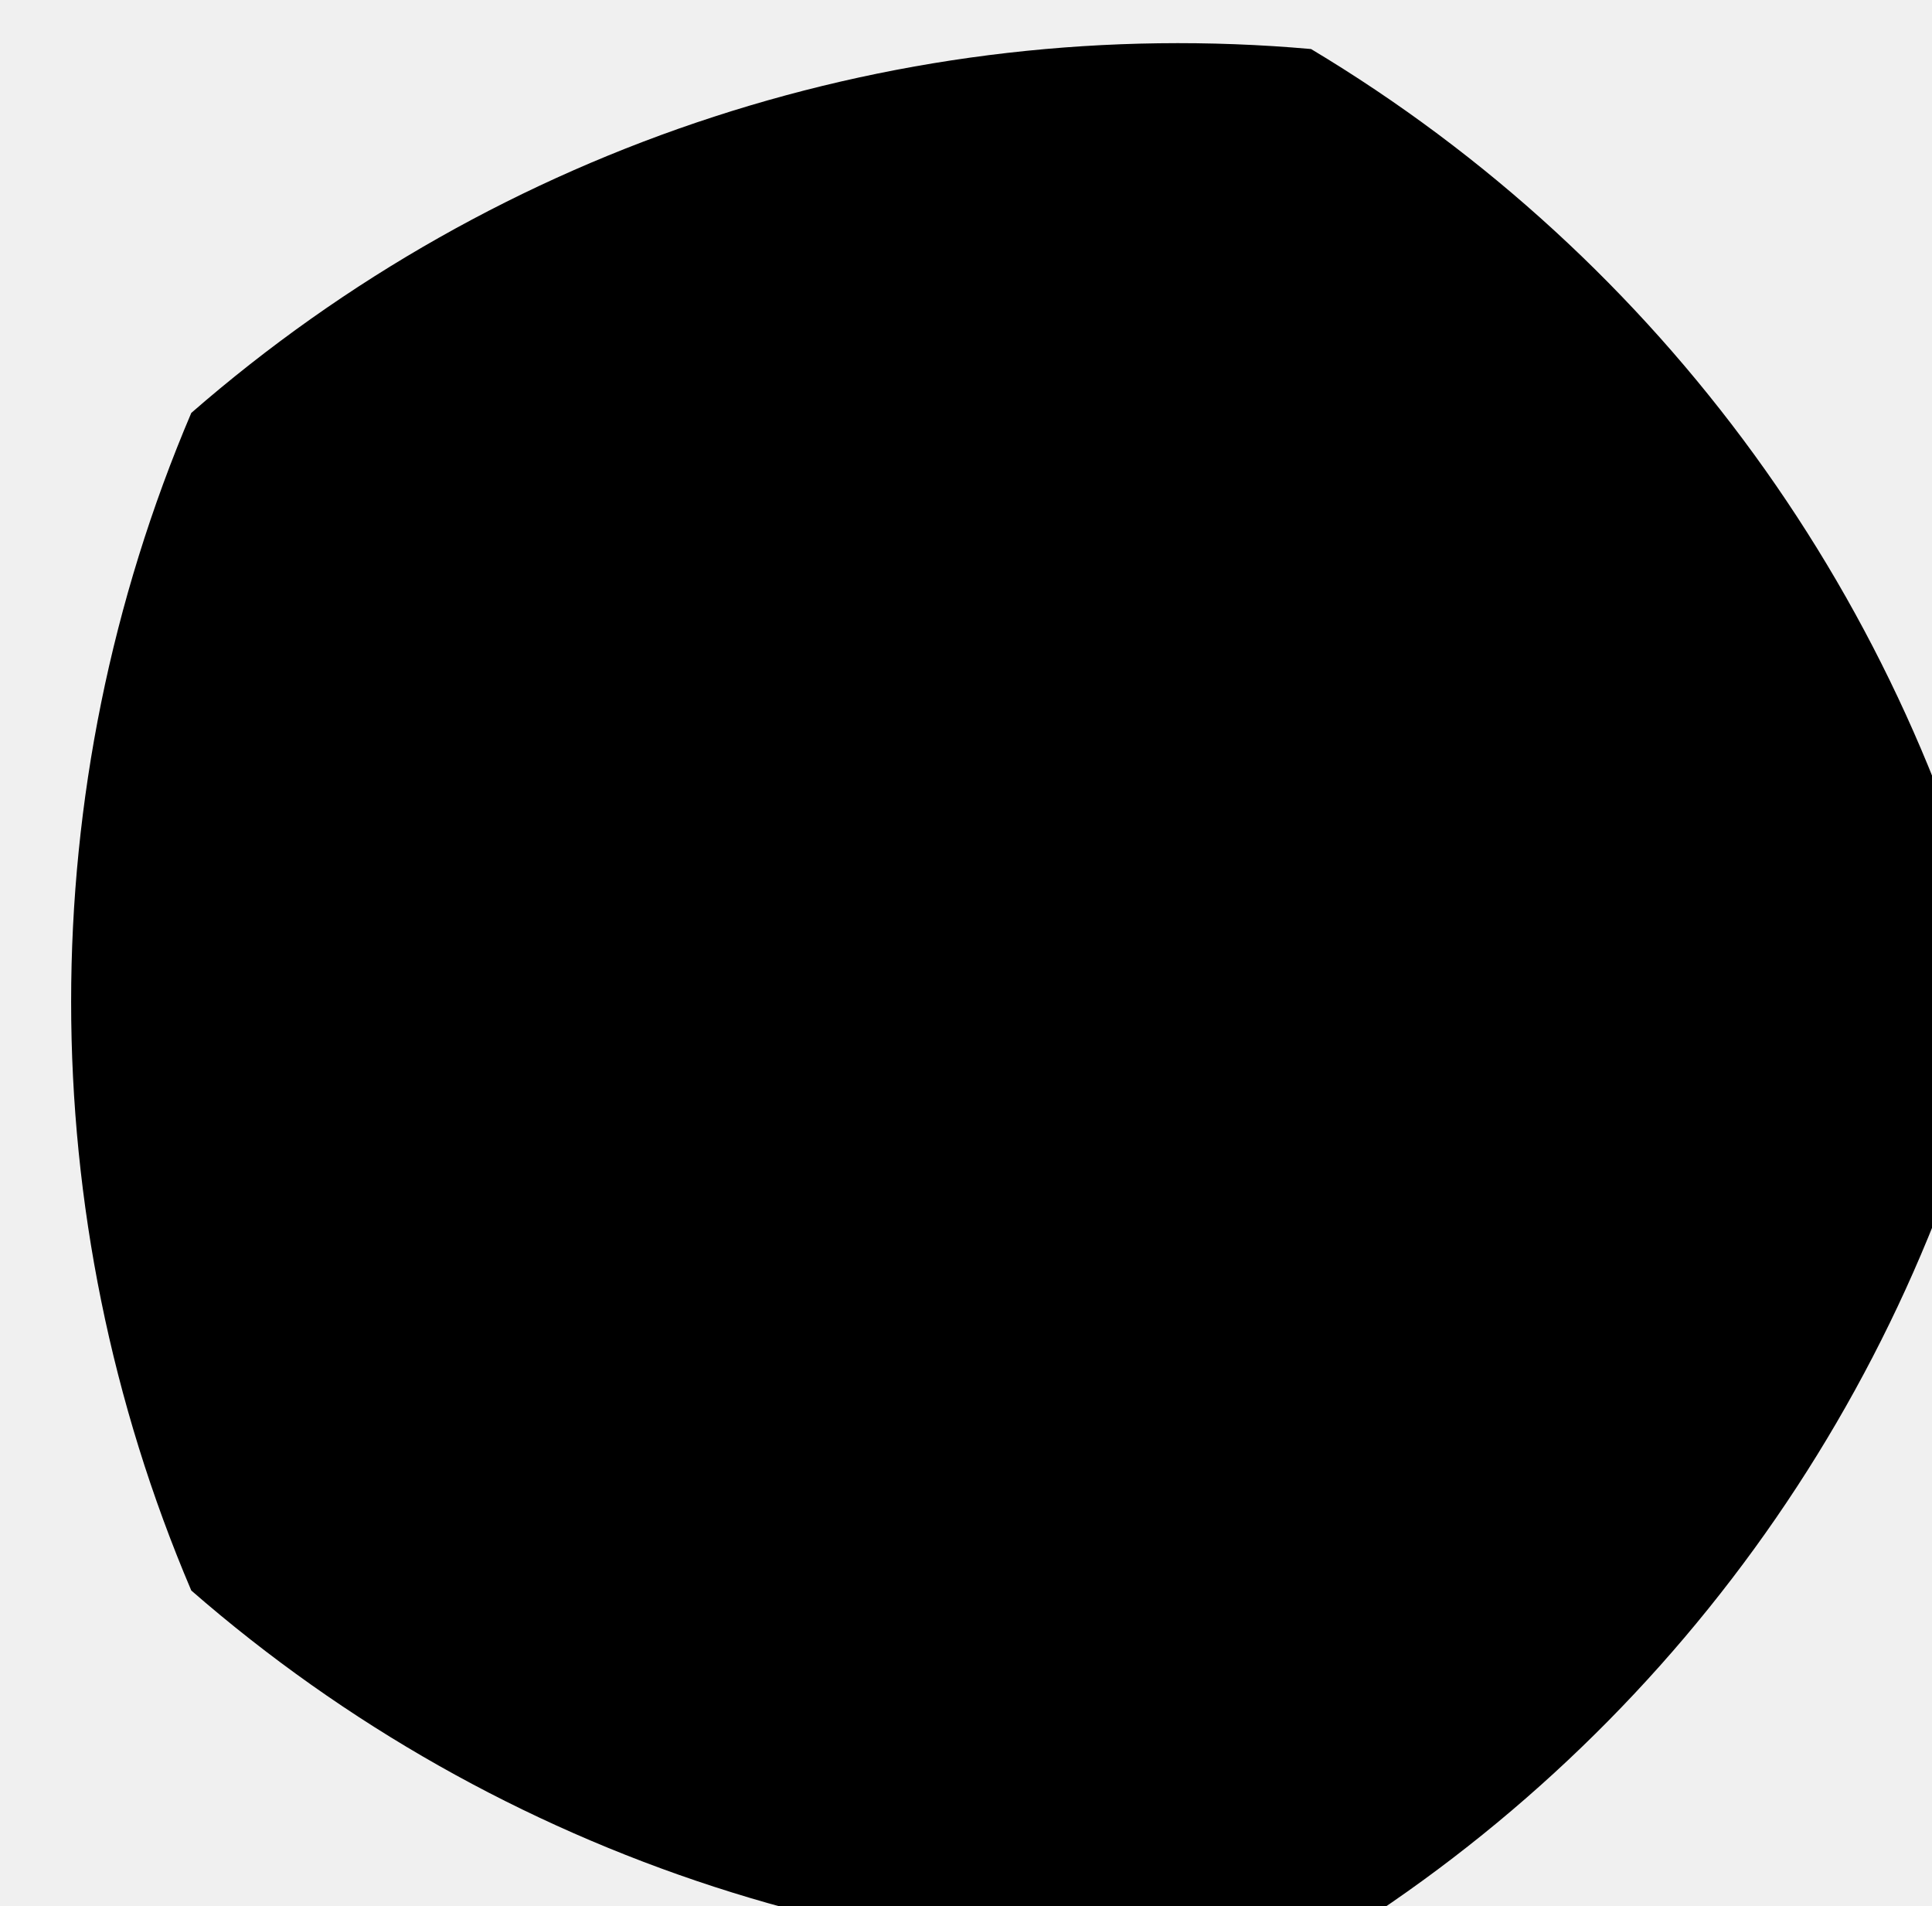
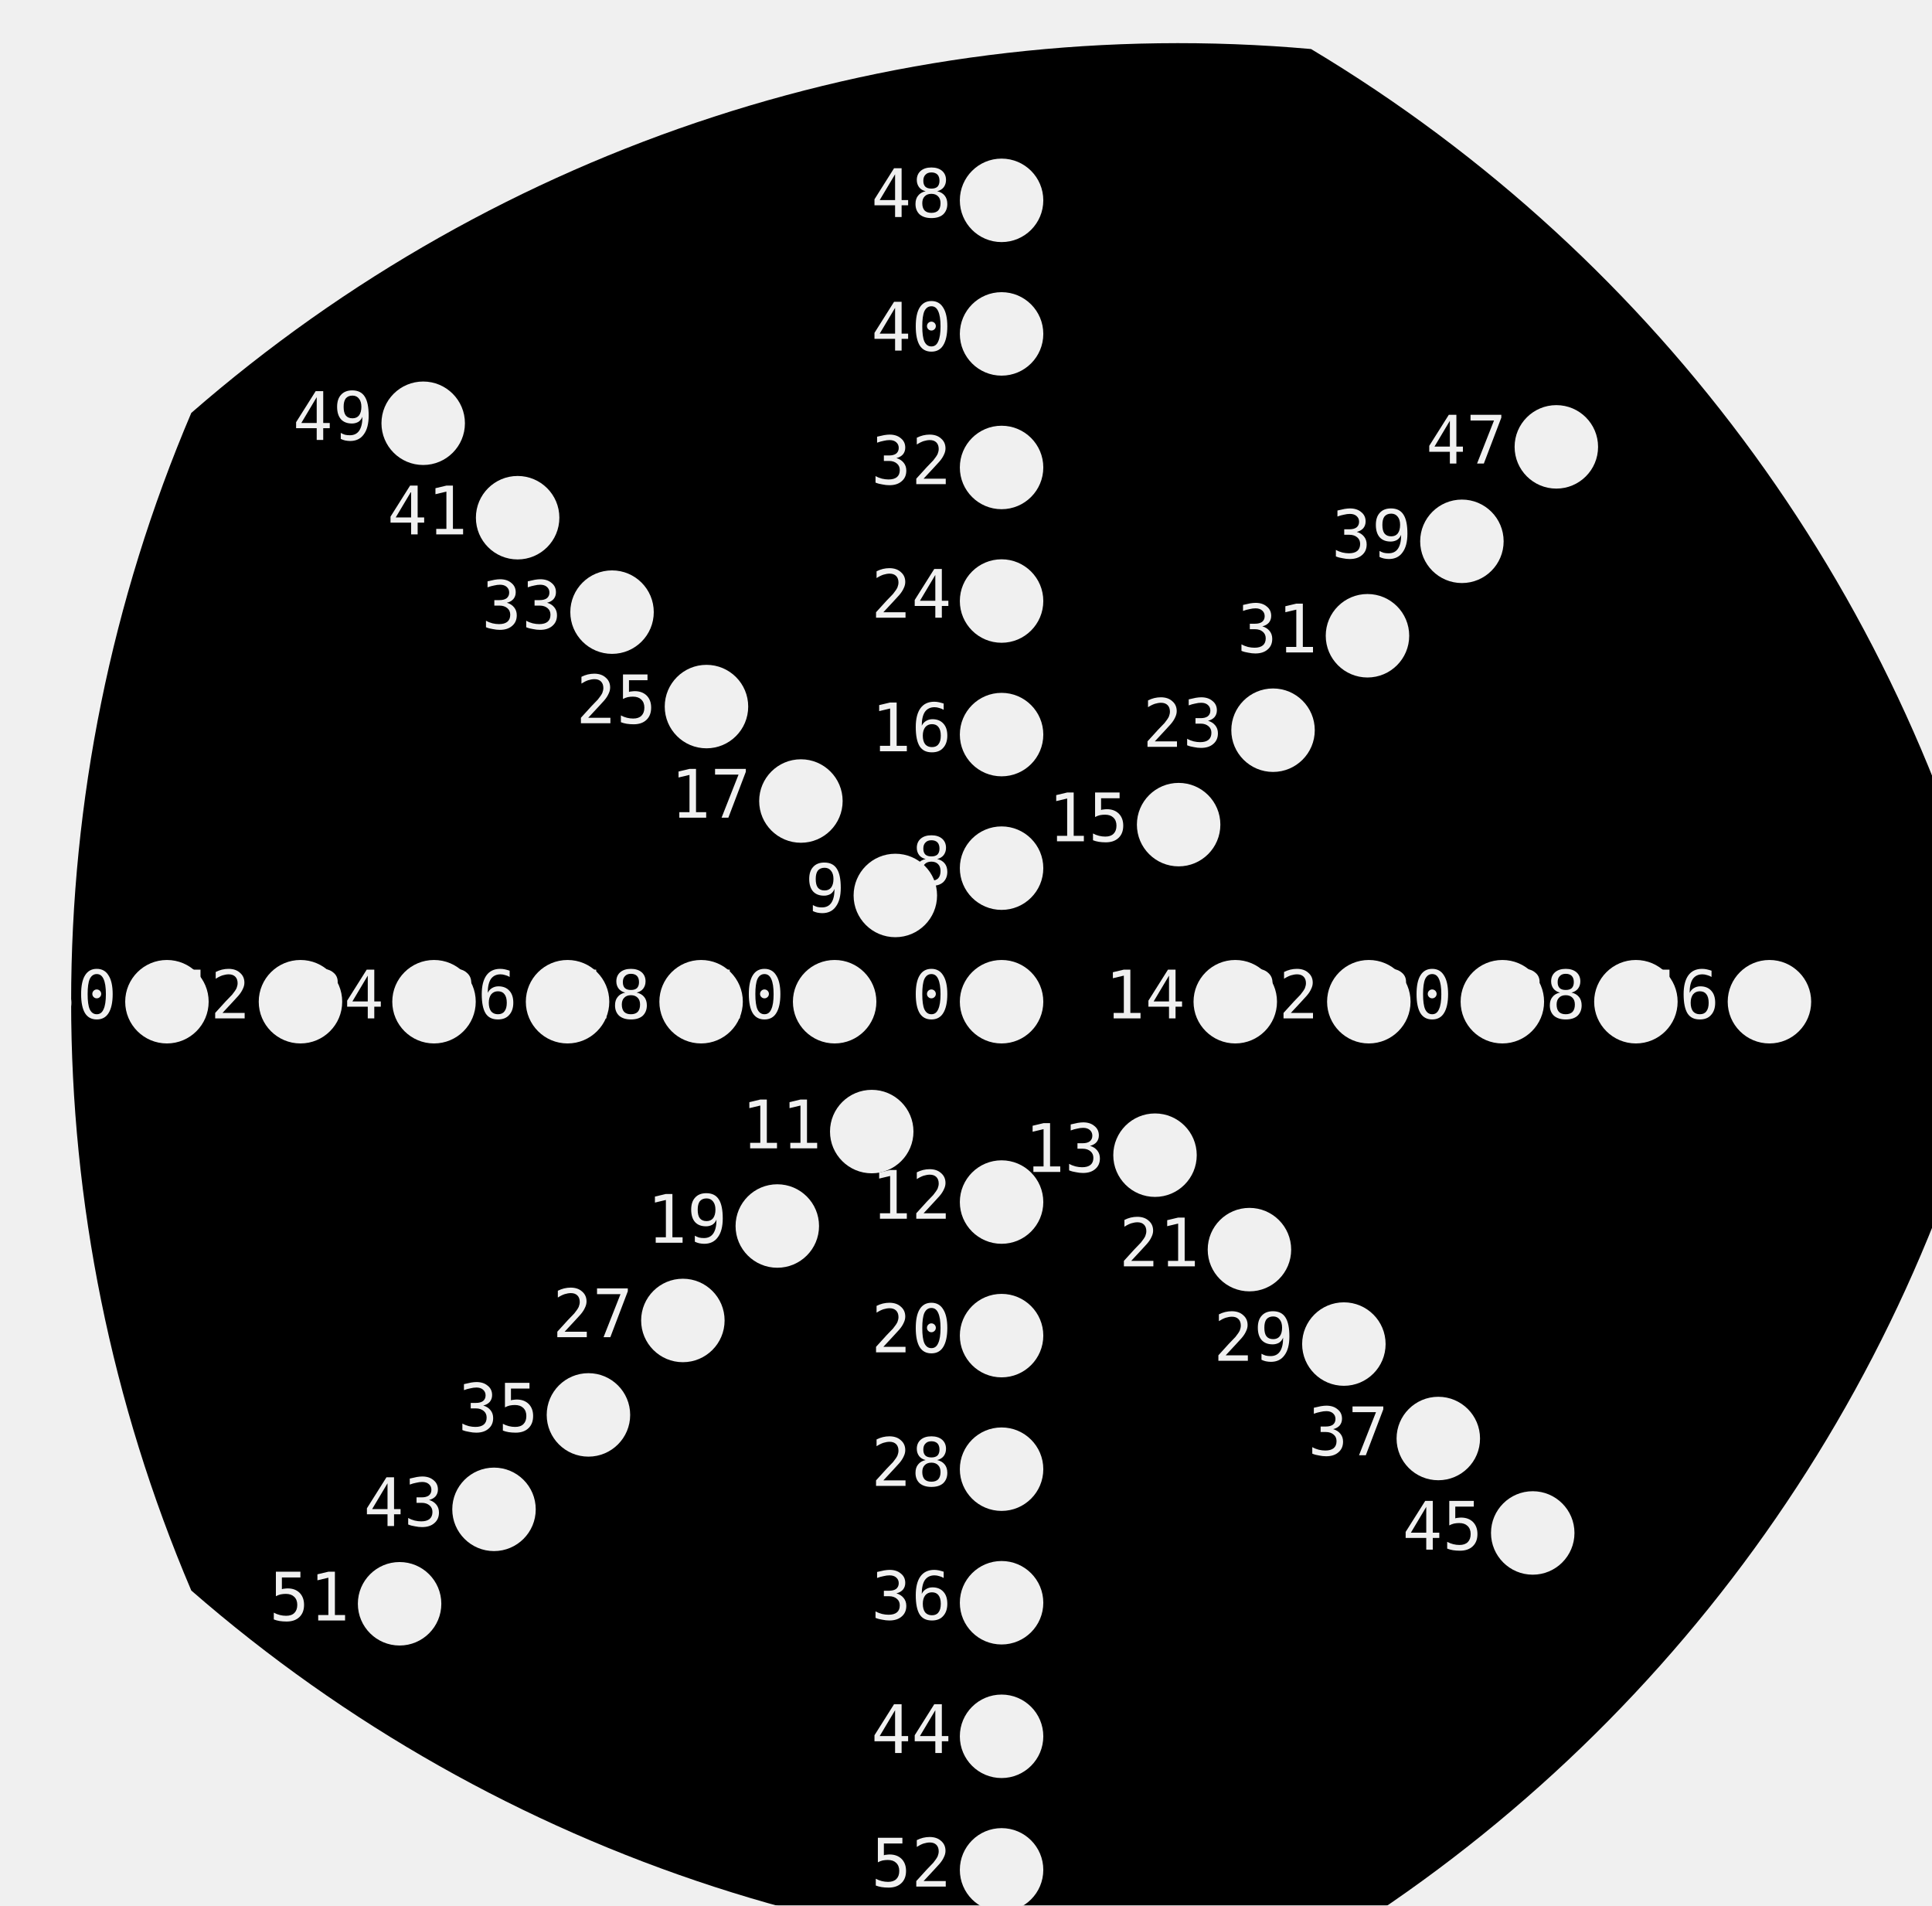
- <svg xmlns="http://www.w3.org/2000/svg">
+ <svg xmlns="http://www.w3.org/2000/svg" xmlns:ns1="http://nathanfriend.io/inspiral">
  <style>
    text {
      font-family: monospace;
      font-size: 4px;
    }
  </style>
  <g>
-     <path d="M 120 60              A 90 90 0 0 0 78.541 2.937              A 90 90 0 0 0 11.459 24.733              A 90 90 0 0 0 11.459 95.267              A 90 90 0 0 0 78.541 117.063              A 90 90 0 0 0 120 60              Z" />
+     <mask id="holes">
+       <rect width="100%" height="100%" fill="white" />
+       <circle cx="60" cy="60" r="2.5" ns1:hole-name="0" ns1:hole-text-position-angle="0" ns1:hole-text-rotation-angle="0" />
+       <text x="57" y="61" text-anchor="end">0</text>
+       <circle cx="60" cy="52" r="2.5" ns1:hole-name="8" ns1:hole-text-position-angle="2.3415926535897933" ns1:hole-text-rotation-angle="-0.7" />
+       <text x="57" y="53" text-anchor="end">8</text>
+       <circle cx="60" cy="44" r="2.5" ns1:hole-name="16" ns1:hole-text-position-angle="2.741592653589793" ns1:hole-text-rotation-angle="0" />
+       <text x="57" y="45" text-anchor="end">16</text>
+       <circle cx="60" cy="36" r="2.5" ns1:hole-name="24" ns1:hole-text-position-angle="3.141592653589793" ns1:hole-text-rotation-angle="0" />
+       <text x="57" y="37" text-anchor="end">24</text>
+       <circle cx="60" cy="28" r="2.5" ns1:hole-name="32" ns1:hole-text-position-angle="3.141592653589793" ns1:hole-text-rotation-angle="0" />
+       <text x="57" y="29" text-anchor="end">32</text>
+       <circle cx="60" cy="20" r="2.5" ns1:hole-name="40" ns1:hole-text-position-angle="3.141592653589793" ns1:hole-text-rotation-angle="0" />
+       <text x="57" y="21" text-anchor="end">40</text>
+       <circle cx="60" cy="12" r="2.5" ns1:hole-name="48" ns1:hole-text-position-angle="3.141592653589793" ns1:hole-text-rotation-angle="0" />
+       <text x="57" y="13" text-anchor="end">48</text>
+       <circle cx="53.636" cy="53.636" r="2.5" ns1:hole-name="9" ns1:hole-text-position-angle="3.1269908169872416" ns1:hole-text-rotation-angle="-1.4853981633974482" />
+       <text x="50.636" y="54.636" text-anchor="end">9</text>
+       <circle cx="47.979" cy="47.979" r="2.5" ns1:hole-name="17" ns1:hole-text-position-angle="3.5269908169872415" ns1:hole-text-rotation-angle="-0.7853981633974483" />
+       <text x="44.979" y="48.979" text-anchor="end">17</text>
+       <circle cx="42.322" cy="42.322" r="2.5" ns1:hole-name="25" ns1:hole-text-position-angle="3.9269908169872414" ns1:hole-text-rotation-angle="-0.7853981633974483" />
+       <text x="39.322" y="43.322" text-anchor="end">25</text>
+       <circle cx="36.665" cy="36.665" r="2.5" ns1:hole-name="33" ns1:hole-text-position-angle="3.9269908169872414" ns1:hole-text-rotation-angle="-0.7853981633974483" />
+       <text x="33.665" y="37.665" text-anchor="end">33</text>
+       <circle cx="31.009" cy="31.009" r="2.5" ns1:hole-name="41" ns1:hole-text-position-angle="3.9269908169872414" ns1:hole-text-rotation-angle="-0.7853981633974483" />
+       <text x="28.009" y="32.009" text-anchor="end">41</text>
+       <circle cx="25.352" cy="25.352" r="2.5" ns1:hole-name="49" ns1:hole-text-position-angle="3.9269908169872414" ns1:hole-text-rotation-angle="-0.7853981633974483" />
+       <text x="22.352" y="26.352" text-anchor="end">49</text>
+       <circle cx="50" cy="60" r="2.5" ns1:hole-name="10" ns1:hole-text-position-angle="4.312388980384689" ns1:hole-text-rotation-angle="-1.5707963267948966" />
+       <text x="47" y="61" text-anchor="end">10</text>
+       <circle cx="42" cy="60" r="2.5" ns1:hole-name="18" ns1:hole-text-position-angle="4.71238898038469" ns1:hole-text-rotation-angle="-1.5707963267948966" />
+       <text x="39" y="61" text-anchor="end">18</text>
+       <circle cx="34" cy="60" r="2.5" ns1:hole-name="26" ns1:hole-text-position-angle="4.71238898038469" ns1:hole-text-rotation-angle="-1.5707963267948966" />
+       <text x="31" y="61" text-anchor="end">26</text>
+       <circle cx="26" cy="60" r="2.5" ns1:hole-name="34" ns1:hole-text-position-angle="4.71238898038469" ns1:hole-text-rotation-angle="-1.5707963267948966" />
+       <text x="23" y="61" text-anchor="end">34</text>
+       <circle cx="18" cy="60" r="2.5" ns1:hole-name="42" ns1:hole-text-position-angle="4.71238898038469" ns1:hole-text-rotation-angle="-1.5707963267948966" />
+       <text x="15" y="61" text-anchor="end">42</text>
+       <circle cx="10" cy="60" r="2.5" ns1:hole-name="50" ns1:hole-text-position-angle="4.71238898038469" ns1:hole-text-rotation-angle="-1.5707963267948966" />
+       <text x="7" y="61" text-anchor="end">50</text>
+       <circle cx="52.222" cy="67.778" r="2.5" ns1:hole-name="11" ns1:hole-text-position-angle="4.997787143782138" ns1:hole-text-rotation-angle="-2.356194490192345" />
+       <text x="49.222" y="68.778" text-anchor="end">11</text>
+       <circle cx="46.565" cy="73.435" r="2.5" ns1:hole-name="19" ns1:hole-text-position-angle="5.497787143782138" ns1:hole-text-rotation-angle="-2.356194490192345" />
+       <text x="43.565" y="74.435" text-anchor="end">19</text>
+       <circle cx="40.908" cy="79.092" r="2.5" ns1:hole-name="27" ns1:hole-text-position-angle="5.497787143782138" ns1:hole-text-rotation-angle="-2.356194490192345" />
+       <text x="37.908" y="80.092" text-anchor="end">27</text>
+       <circle cx="35.251" cy="84.749" r="2.5" ns1:hole-name="35" ns1:hole-text-position-angle="5.497787143782138" ns1:hole-text-rotation-angle="-2.356194490192345" />
+       <text x="32.251" y="85.749" text-anchor="end">35</text>
+       <circle cx="29.594" cy="90.406" r="2.5" ns1:hole-name="43" ns1:hole-text-position-angle="5.497787143782138" ns1:hole-text-rotation-angle="-2.356194490192345" />
+       <text x="26.594" y="91.406" text-anchor="end">43</text>
+       <circle cx="23.938" cy="96.062" r="2.5" ns1:hole-name="51" ns1:hole-text-position-angle="5.497787143782138" ns1:hole-text-rotation-angle="-2.356194490192345" />
+       <text x="20.938" y="97.062" text-anchor="end">51</text>
+       <circle cx="60" cy="72" r="2.5" ns1:hole-name="12" ns1:hole-text-position-angle="6.083185307179586" ns1:hole-text-rotation-angle="-3.141592653589793" />
+       <text x="57" y="73" text-anchor="end">12</text>
+       <circle cx="60" cy="80" r="2.5" ns1:hole-name="20" ns1:hole-text-position-angle="6.283185307179586" ns1:hole-text-rotation-angle="-3.141592653589793" />
+       <text x="57" y="81" text-anchor="end">20</text>
+       <circle cx="60" cy="88" r="2.5" ns1:hole-name="28" ns1:hole-text-position-angle="6.283185307179586" ns1:hole-text-rotation-angle="-3.141592653589793" />
+       <text x="57" y="89" text-anchor="end">28</text>
+       <circle cx="60" cy="96" r="2.5" ns1:hole-name="36" ns1:hole-text-position-angle="6.283185307179586" ns1:hole-text-rotation-angle="-3.141592653589793" />
+       <text x="57" y="97" text-anchor="end">36</text>
+       <circle cx="60" cy="104" r="2.5" ns1:hole-name="44" ns1:hole-text-position-angle="6.283185307179586" ns1:hole-text-rotation-angle="-3.141592653589793" />
+       <text x="57" y="105" text-anchor="end">44</text>
+       <circle cx="60" cy="112" r="2.5" ns1:hole-name="52" ns1:hole-text-position-angle="6.283185307179586" ns1:hole-text-rotation-angle="-3.141592653589793" />
+       <text x="57" y="113" text-anchor="end">52</text>
+       <circle cx="69.192" cy="69.192" r="2.5" ns1:hole-name="13" ns1:hole-text-position-angle="6.668583470577034" ns1:hole-text-rotation-angle="-3.9269908169872414" />
+       <text x="66.192" y="70.192" text-anchor="end">13</text>
+       <circle cx="74.849" cy="74.849" r="2.5" ns1:hole-name="21" ns1:hole-text-position-angle="7.0685834705770345" ns1:hole-text-rotation-angle="-3.9269908169872414" />
+       <text x="71.849" y="75.849" text-anchor="end">21</text>
+       <circle cx="80.506" cy="80.506" r="2.5" ns1:hole-name="29" ns1:hole-text-position-angle="7.0685834705770345" ns1:hole-text-rotation-angle="-3.9269908169872414" />
+       <text x="77.506" y="81.506" text-anchor="end">29</text>
+       <circle cx="86.163" cy="86.163" r="2.5" ns1:hole-name="37" ns1:hole-text-position-angle="7.0685834705770345" ns1:hole-text-rotation-angle="-3.9269908169872414" />
+       <text x="83.163" y="87.163" text-anchor="end">37</text>
+       <circle cx="91.82" cy="91.82" r="2.5" ns1:hole-name="45" ns1:hole-text-position-angle="7.0685834705770345" ns1:hole-text-rotation-angle="-3.9269908169872414" />
+       <text x="88.82" y="92.82" text-anchor="end">45</text>
+       <circle cx="74" cy="60" r="2.5" ns1:hole-name="14" ns1:hole-text-position-angle="7.653981633974483" ns1:hole-text-rotation-angle="-4.71238898038469" />
+       <text x="71" y="61" text-anchor="end">14</text>
+       <circle cx="82" cy="60" r="2.5" ns1:hole-name="22" ns1:hole-text-position-angle="7.853981633974483" ns1:hole-text-rotation-angle="-4.71238898038469" />
+       <text x="79" y="61" text-anchor="end">22</text>
+       <circle cx="90" cy="60" r="2.5" ns1:hole-name="30" ns1:hole-text-position-angle="7.853981633974483" ns1:hole-text-rotation-angle="-4.71238898038469" />
+       <text x="87" y="61" text-anchor="end">30</text>
+       <circle cx="98" cy="60" r="2.5" ns1:hole-name="38" ns1:hole-text-position-angle="7.853981633974483" ns1:hole-text-rotation-angle="-4.71238898038469" />
+       <text x="95" y="61" text-anchor="end">38</text>
+       <circle cx="106" cy="60" r="2.5" ns1:hole-name="46" ns1:hole-text-position-angle="7.853981633974483" ns1:hole-text-rotation-angle="-4.71238898038469" />
+       <text x="103" y="61" text-anchor="end">46</text>
+       <circle cx="70.607" cy="49.393" r="2.5" ns1:hole-name="15" ns1:hole-text-position-angle="8.439379797371931" ns1:hole-text-rotation-angle="-5.497787143782138" />
+       <text x="67.607" y="50.393" text-anchor="end">15</text>
+       <circle cx="76.263" cy="43.737" r="2.5" ns1:hole-name="23" ns1:hole-text-position-angle="8.63937979737193" ns1:hole-text-rotation-angle="-5.497787143782138" />
+       <text x="73.263" y="44.737" text-anchor="end">23</text>
+       <circle cx="81.92" cy="38.08" r="2.5" ns1:hole-name="31" ns1:hole-text-position-angle="8.63937979737193" ns1:hole-text-rotation-angle="-5.497787143782138" />
+       <text x="78.92" y="39.08" text-anchor="end">31</text>
+       <circle cx="87.577" cy="32.423" r="2.5" ns1:hole-name="39" ns1:hole-text-position-angle="8.63937979737193" ns1:hole-text-rotation-angle="-5.497787143782138" />
+       <text x="84.577" y="33.423" text-anchor="end">39</text>
+       <circle cx="93.234" cy="26.766" r="2.5" ns1:hole-name="47" ns1:hole-text-position-angle="8.63937979737193" ns1:hole-text-rotation-angle="-5.497787143782138" />
+       <text x="90.234" y="27.766" text-anchor="end">47</text>
+     </mask>
+     <path mask="url(#holes)" d="M 120 60              A 90 90 0 0 0 78.541 2.937              A 90 90 0 0 0 11.459 24.733              A 90 90 0 0 0 11.459 95.267              A 90 90 0 0 0 78.541 117.063              A 90 90 0 0 0 120 60              Z" />
  </g>
</svg>
